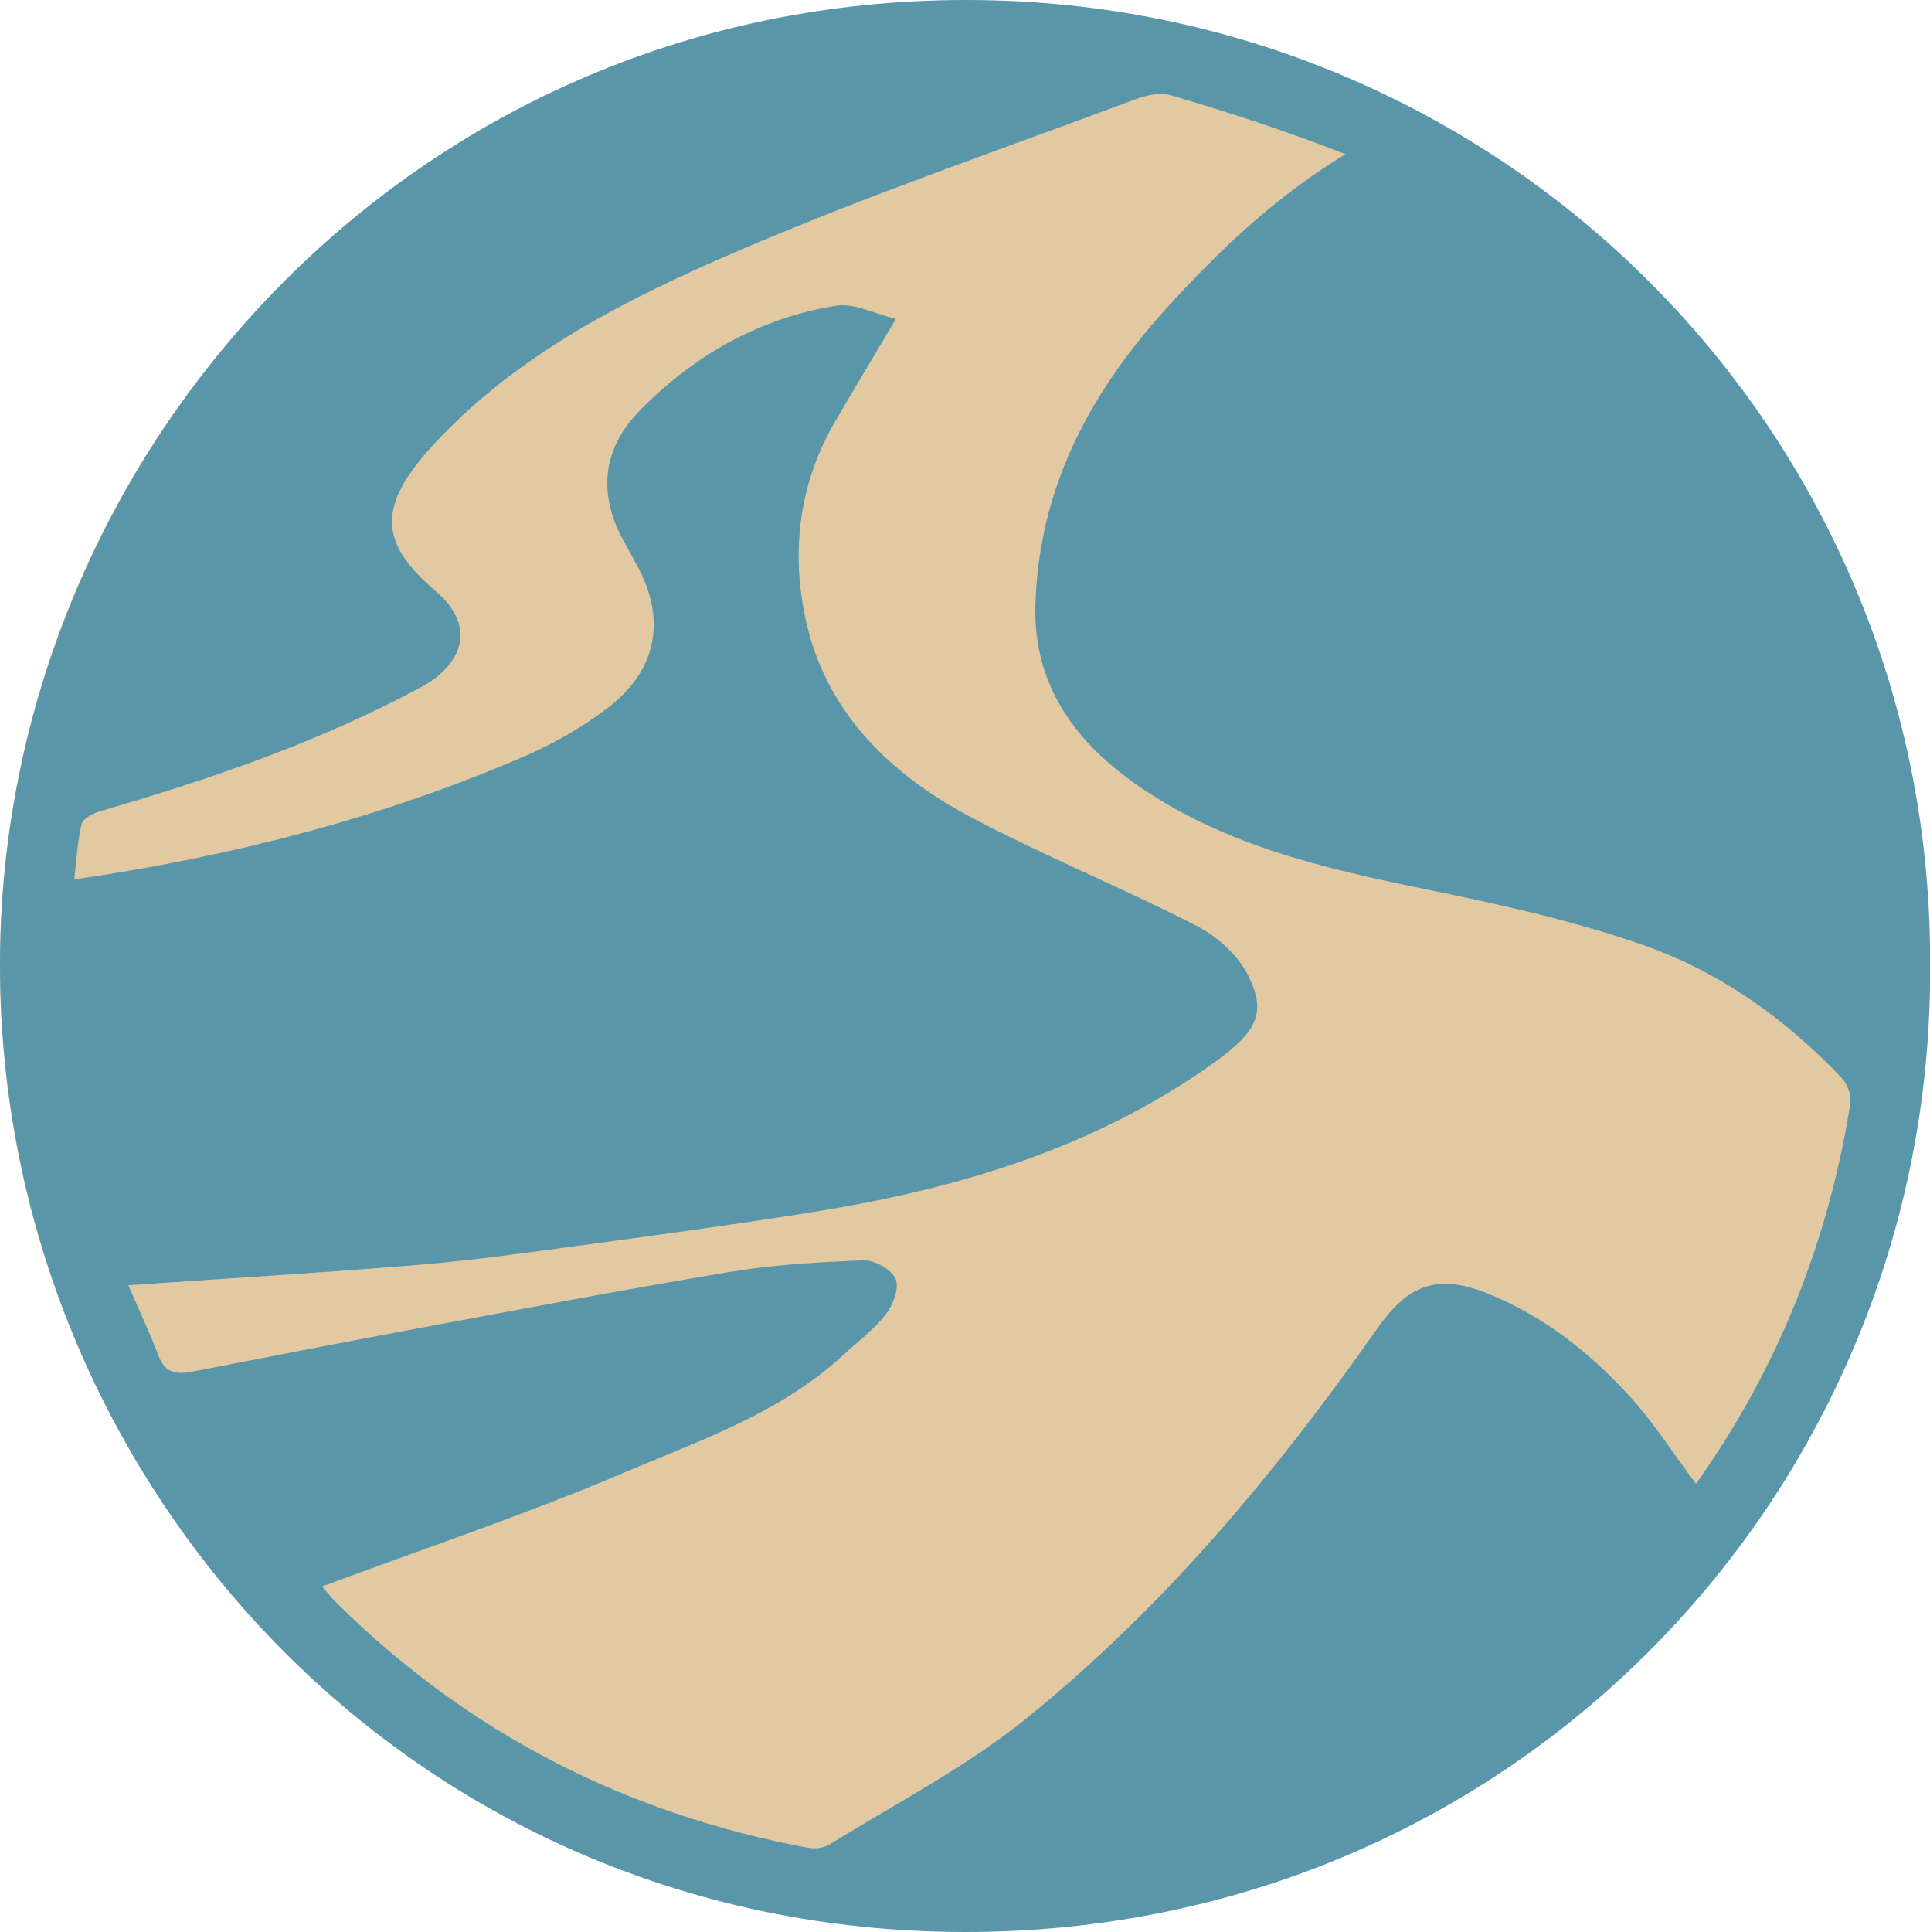
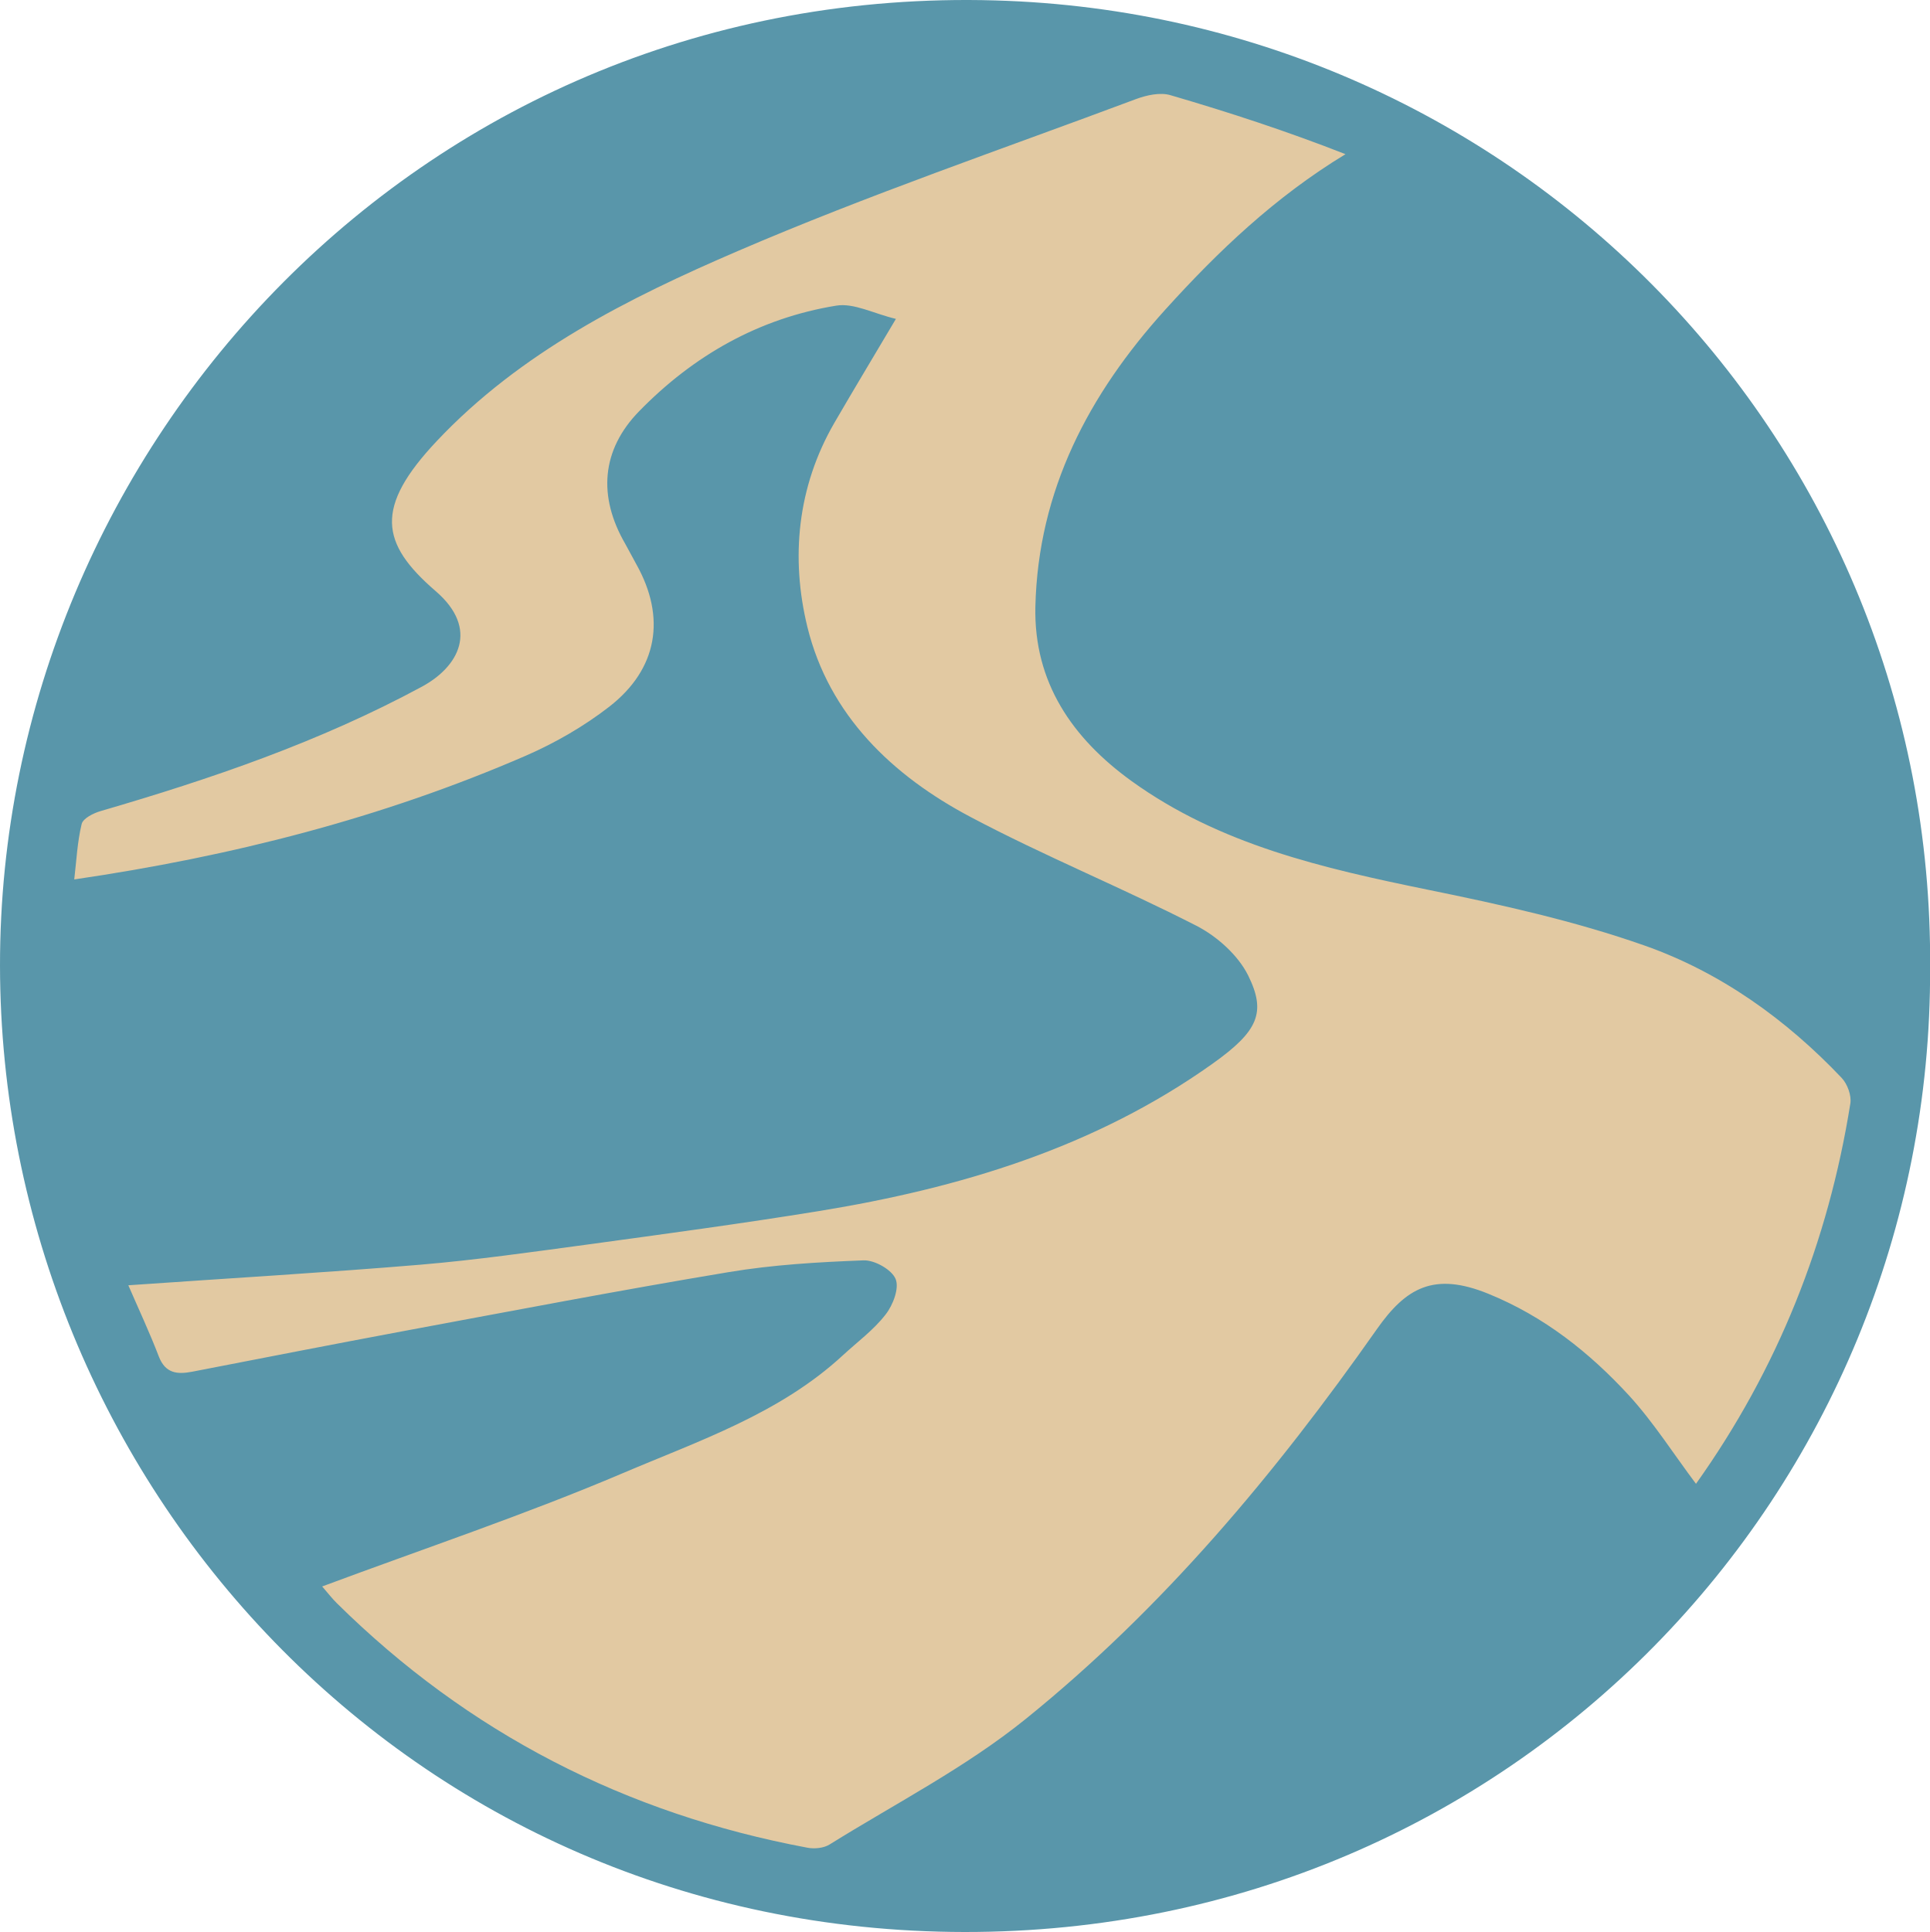
<svg xmlns="http://www.w3.org/2000/svg" viewBox="0 0 1023 1024">
-   <circle cx="511.5" cy="512.0" r="511.5" fill="#e2c9a2" />
+   <circle cx="511.5" cy="512.0" r="508.5" fill="#e2c9a2" />
  <path d="M170.805 840.866c3.009 3.427 5.177 6.311 7.688 8.776 69.793 68.999 153.293 111.668 249.541 129.681 3.72 0.711 8.612 0.249 11.704-1.672 35.022-21.774 72.259-40.873 104.104-66.616 72.76-58.76 132.314-130.015 186.058-206.494 15.338-21.815 30.132-30.675 59.261-18.765 29.422 11.994 53.41 31.010 74.389 53.786 13.081 14.293 23.613 30.968 35.566 46.891 43.421-60.974 70.127-128.26 81.829-201.521 0.711-4.262-1.552-10.406-4.596-13.624-29.505-31.093-64.276-55.959-104.312-70.085-37.237-13.123-76.188-21.732-114.97-29.63-55.458-11.368-110.373-23.822-157.264-57.673-31.218-22.568-51.822-52.198-50.902-92.444 1.457-61.643 28.335-112.504 68.748-157.222 28.085-31.051 58.216-59.804 95.662-82.539-30.927-12.12-61.685-22.192-92.779-31.26-5.438-1.63-12.621-0.042-18.263 2.048-70.587 26.413-142.051 50.819-211.176 80.575-58.049 24.95-115.346 53.745-159.604 100.761-32.974 35.022-29.965 54.079-0.592 79.405 23.487 20.185 12.162 40.246-7.274 50.735-54.12 29.213-111.584 48.813-170.26 65.906-3.803 1.090-9.323 3.845-10.070 6.854-2.298 9.487-2.76 19.475-3.933 29.38 83.375-12.203 163.197-32.514 239.385-65.572 15.546-6.77 30.8-15.547 44.216-25.953 25.785-20.018 30.173-47.309 14.46-75.393-2.049-3.636-3.933-7.397-5.971-10.991-14.544-25.117-12.621-49.733 7.357-70.211 28.794-29.547 63.608-49.356 104.522-56.001 9.323-1.546 19.851 4.221 31.636 7.021-12.496 21.063-22.693 37.989-32.64 55.124-19.726 34.061-23.194 71.715-14.293 108.158 11.456 46.724 44.968 78.778 86.509 100.719 39.117 20.729 80.283 37.446 119.693 57.631 10.946 5.6 22.107 15.588 27.457 26.329 9.69 19.6 5.438 29.505-18.806 46.765-62.563 44.55-134.194 66.031-209.002 78.193-40.663 6.603-81.495 12.078-122.367 17.678-29.506 3.97-58.969 8.191-88.642 10.699-51.069 4.262-102.264 7.23-154.839 10.908 5.556 12.83 11.325 25.117 16.174 37.78 3.507 9.027 9.821 9.528 17.72 8.024 37.32-7.23 74.64-14.544 112.002-21.523 57.38-10.657 114.636-21.648 172.183-31.219 23.613-3.97 47.769-5.35 71.715-6.269 5.805-0.213 14.92 4.889 16.968 9.863 2.049 4.848-1.374 13.875-5.307 18.848-6.314 8.191-15.004 14.544-22.693 21.648-33.476 30.926-76.188 45.219-116.725 62.479-51.613 21.941-104.982 39.786-159.311 60.013zM1023.236 513.051c1.066 276.914-220.494 511.283-511.952 510.949-294.090-0.332-511.032-238.967-511.283-512.245-0.237-275.618 225.426-520.143 527.54-511.534 277.123 7.899 497.785 234.328 495.695 512.83z" fill="rgb(89, 150, 170)" />
</svg>
